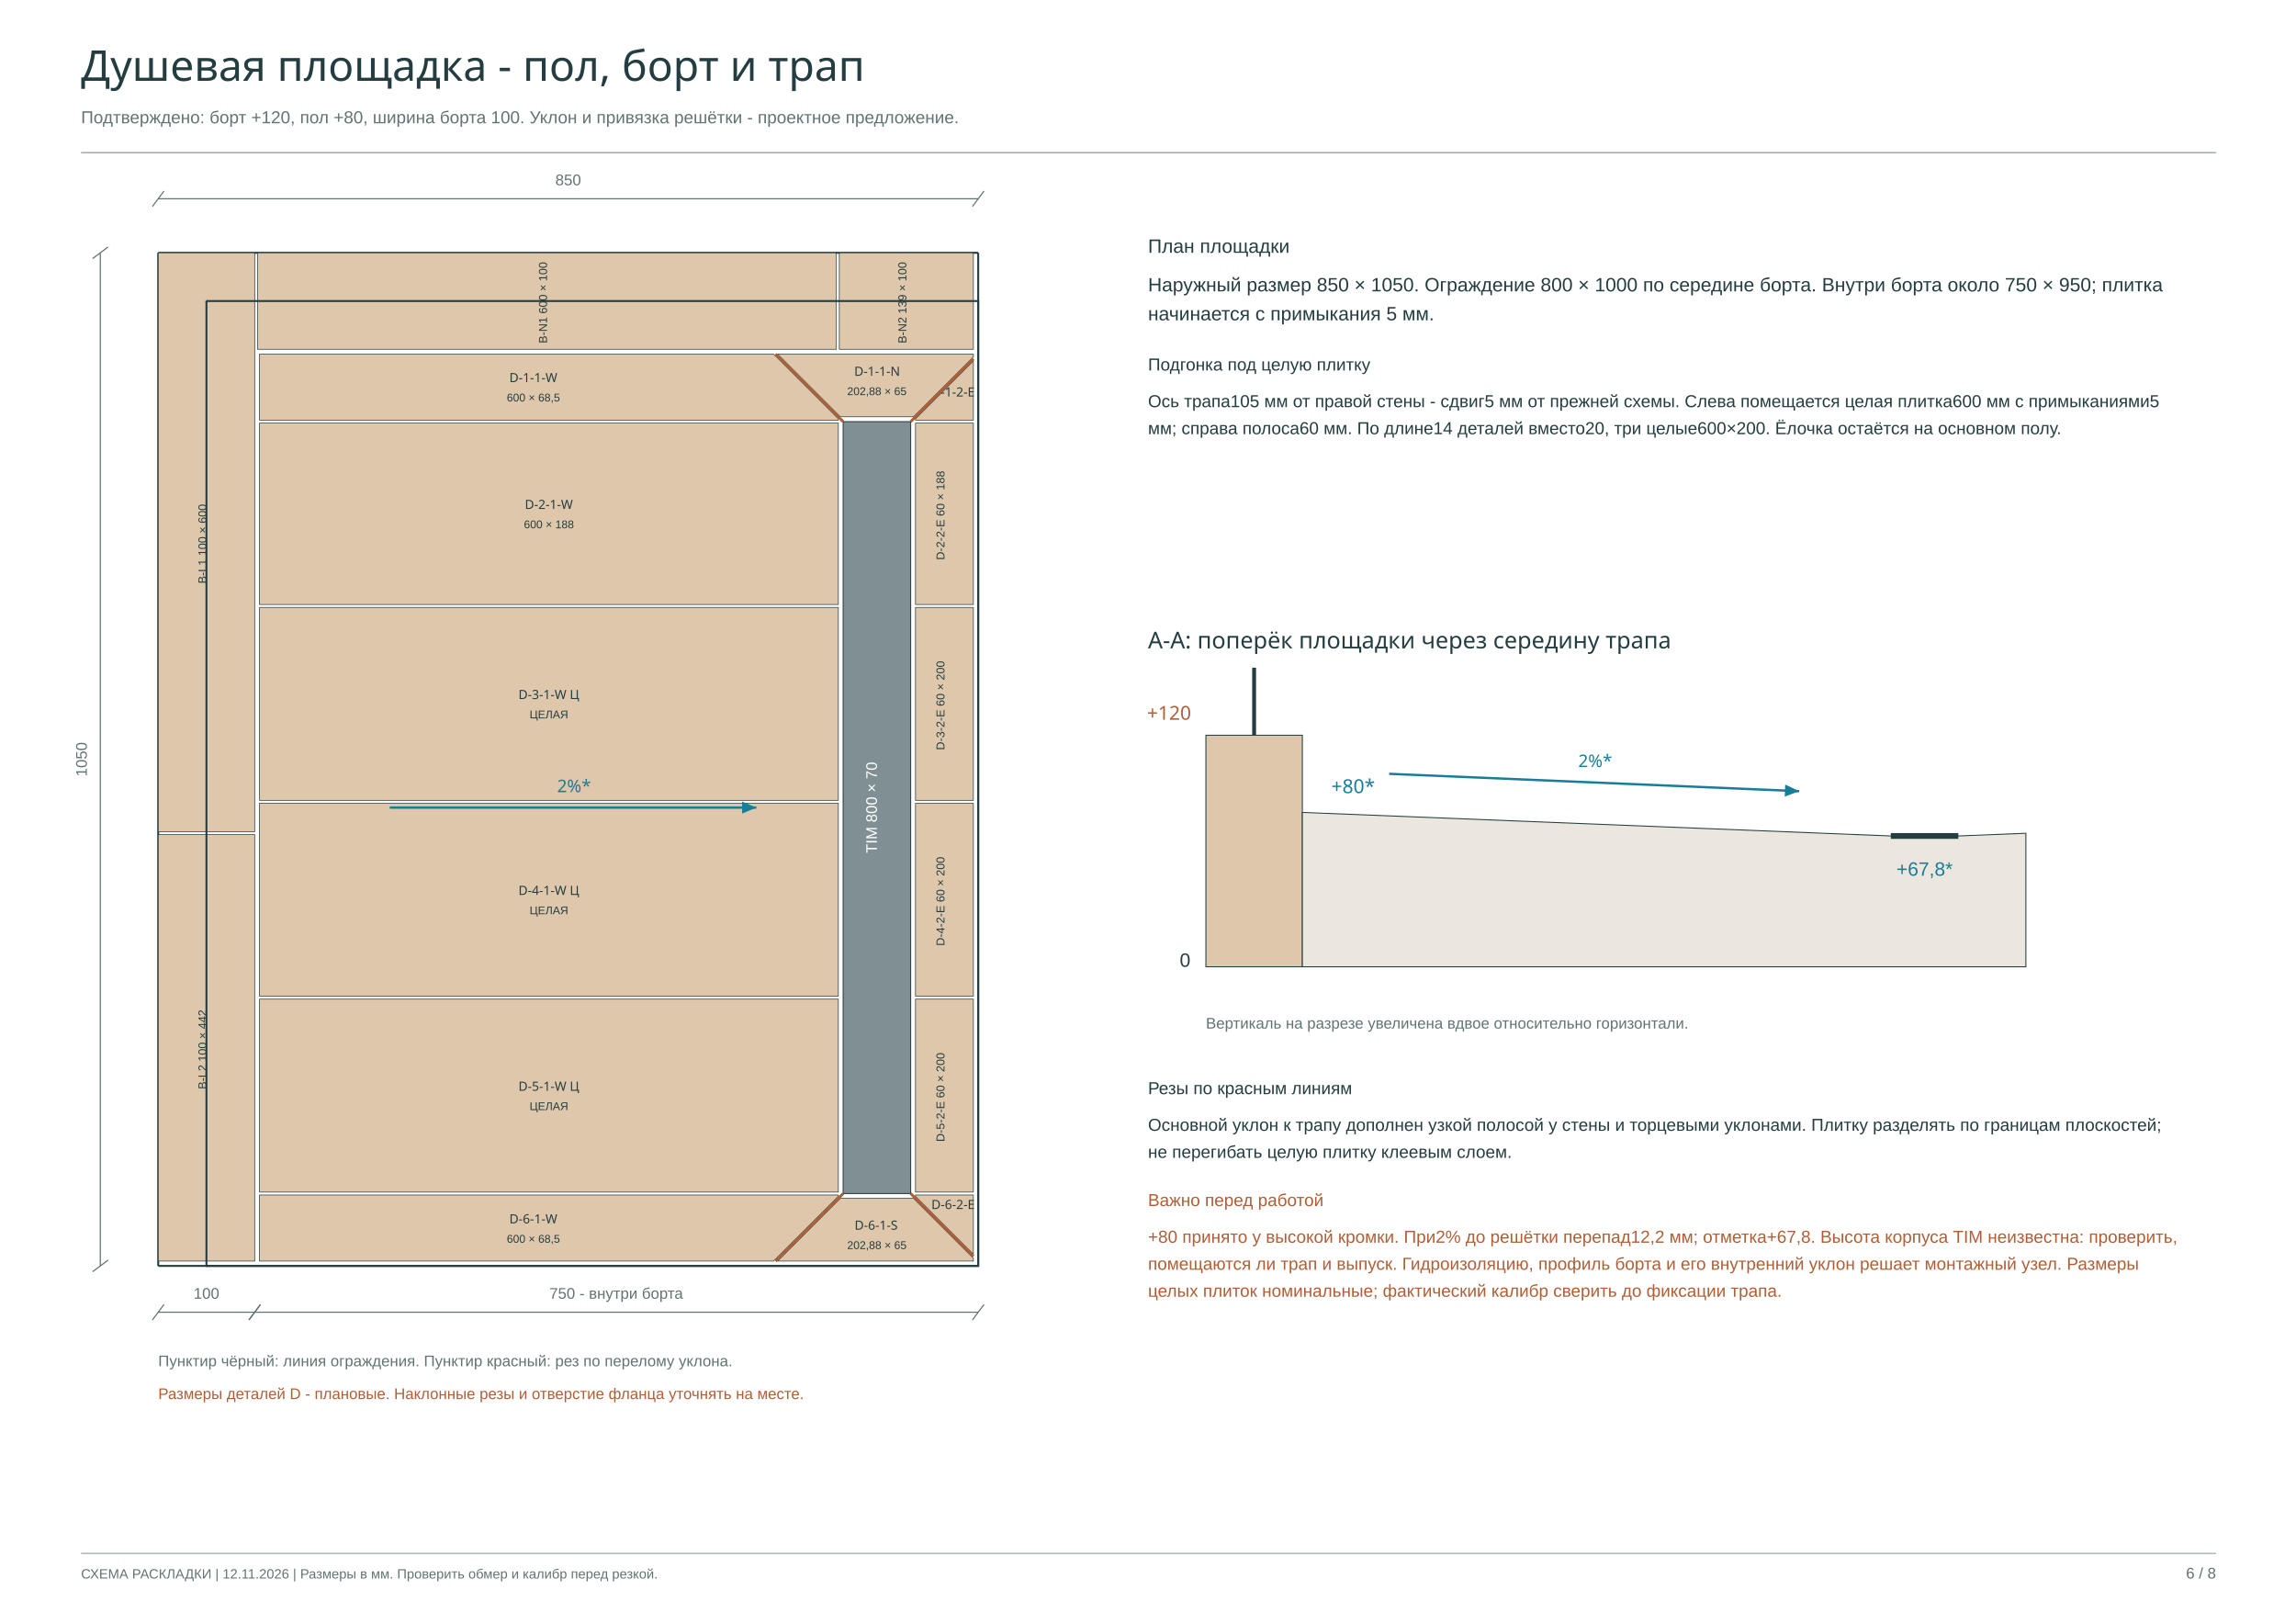
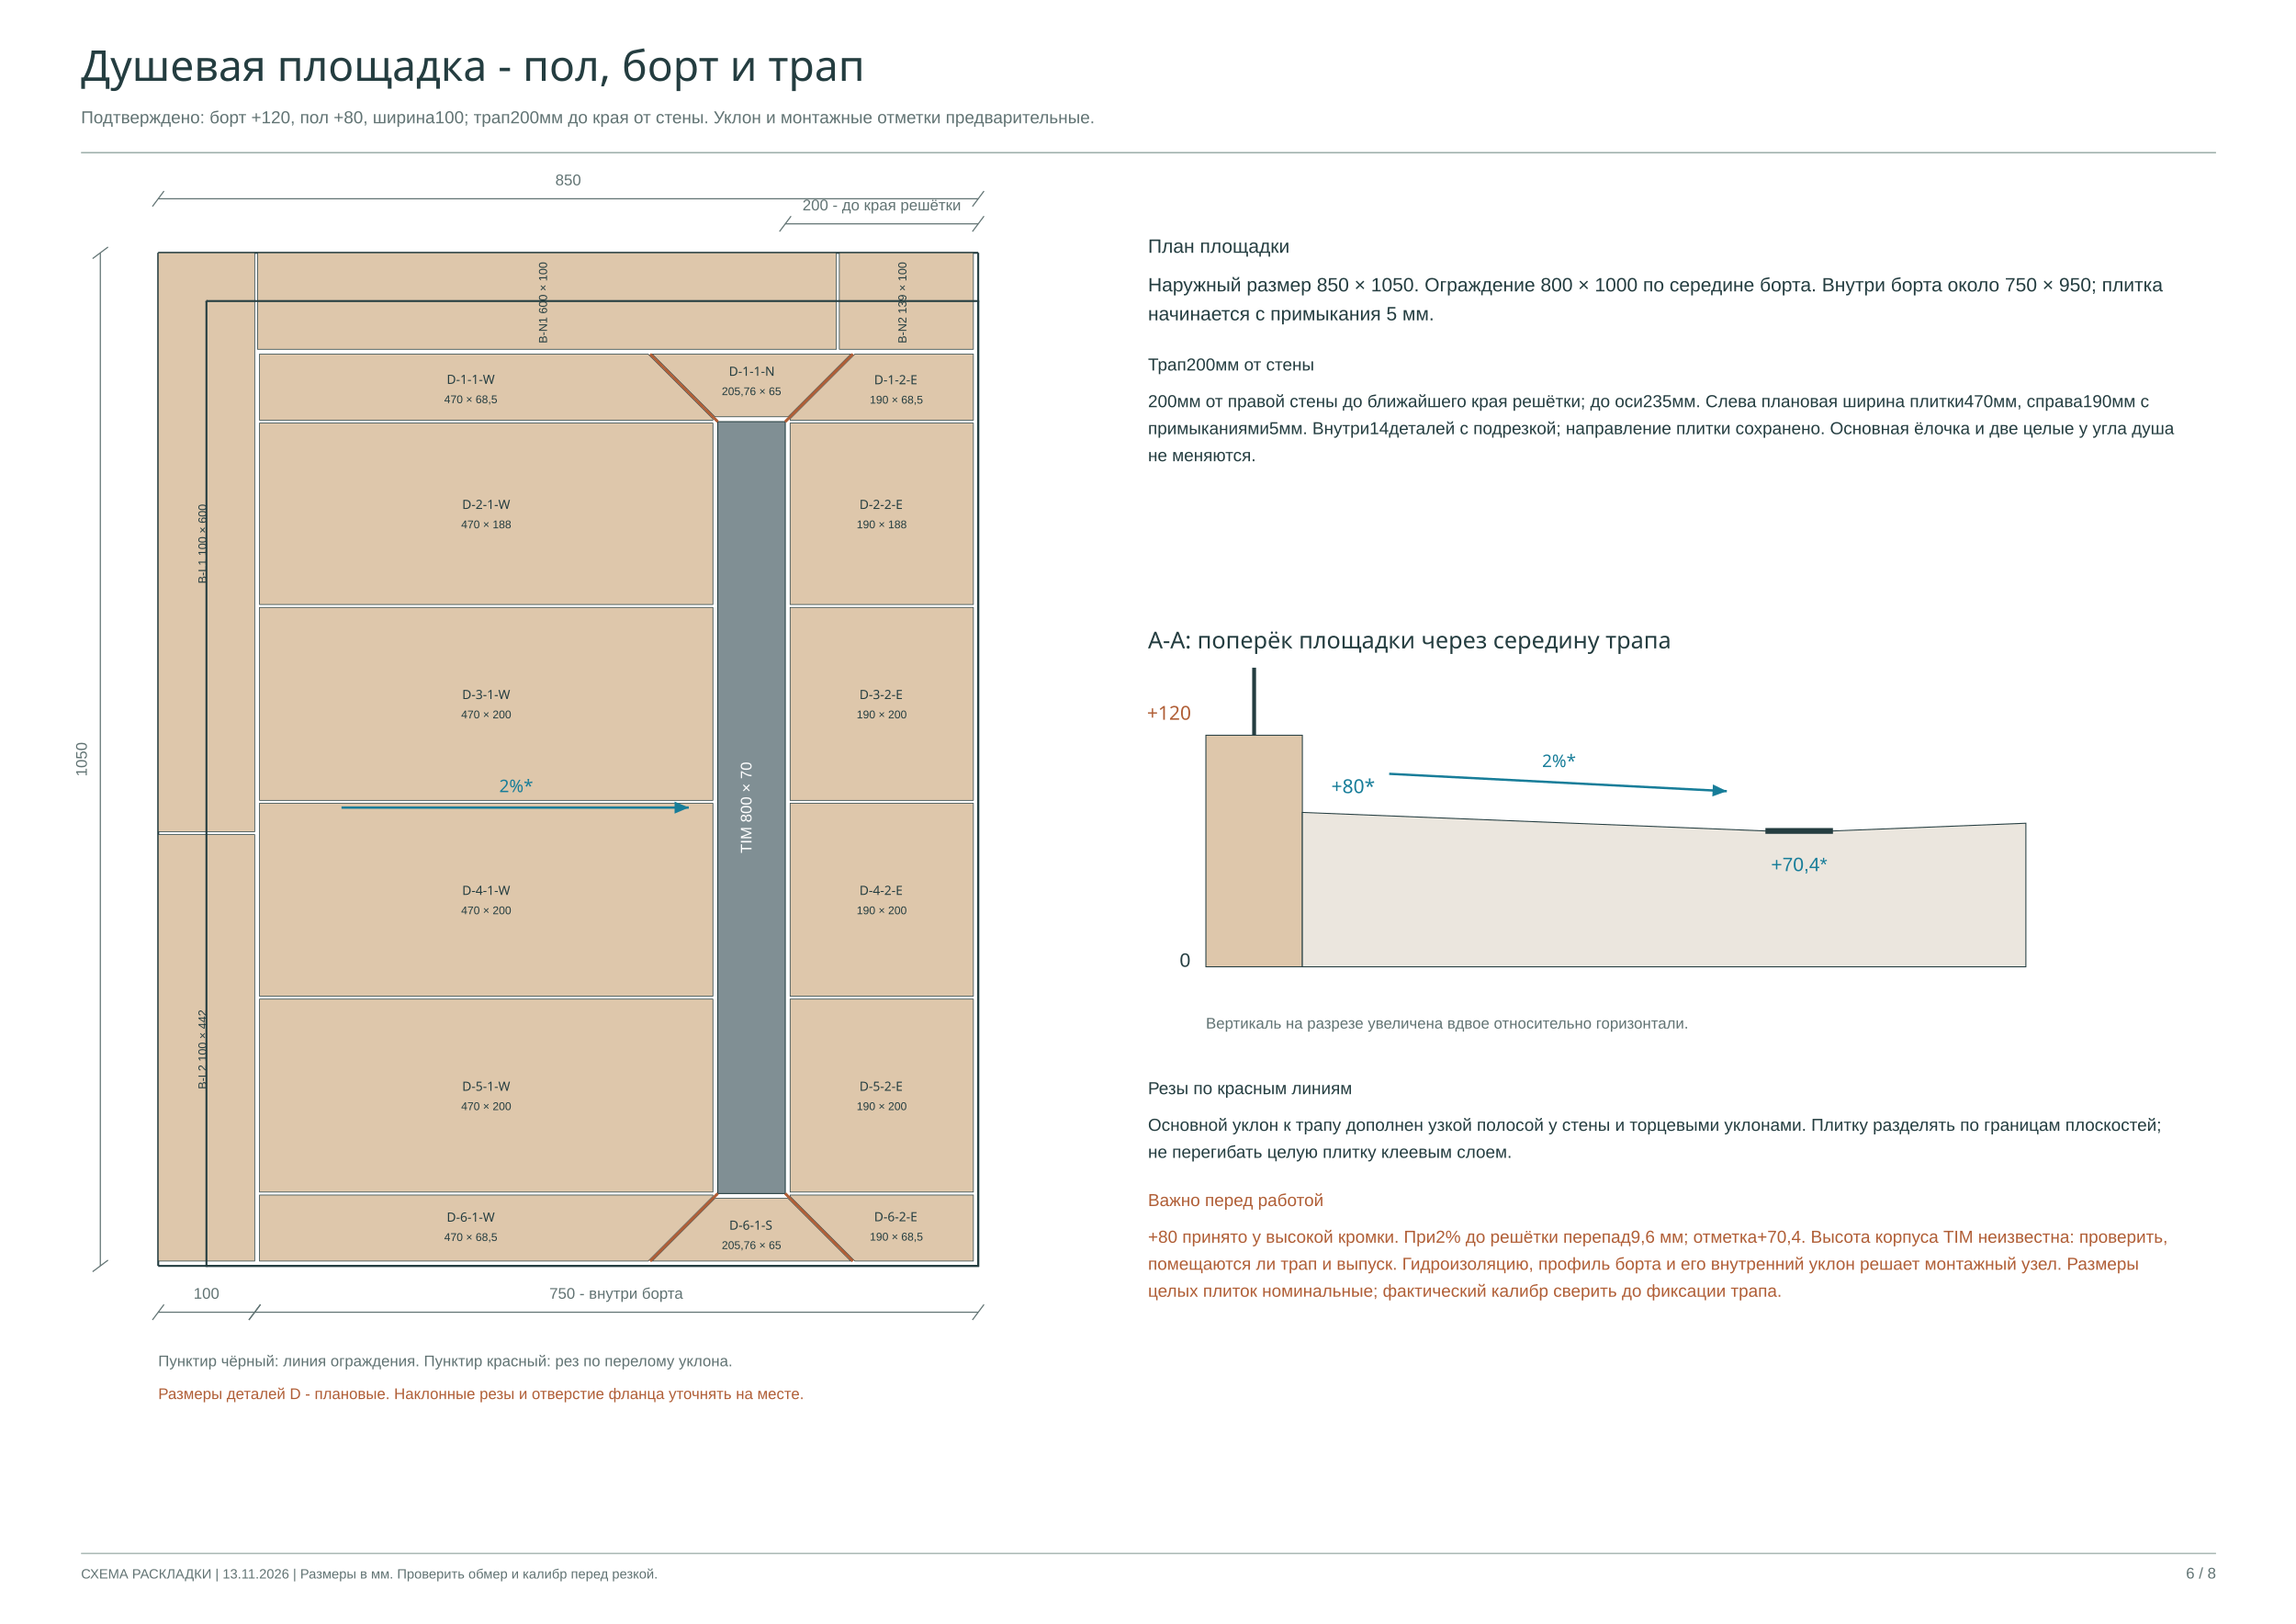
<svg xmlns="http://www.w3.org/2000/svg" width="1190.551" height="841.89" preserveAspectRatio="xMinYMin meet" viewBox="0 0 1190 841" version="1.0" fill-rule="evenodd">
  <clipPath id="clip">
    <rect x="0" y="0" width="1190.551" height="841.89" />
  </clipPath>
  <g id="group" transform="scale(1,-1) translate(0,-841)" style="clip-path: url(#clip)">
    <g transform="">
      <rect x="0" y="0" width="1190.551" height="841.89" style="stroke: none; stroke-linecap: butt; stroke-width: 0.5; fill: rgb(100%,100%,100%); fill-rule: evenodd;" />
      <text x="42" y="799.89" style="font-family: Arial-Bold; font-size: 22px;fill: rgb(14%,24%,25%); stroke:none;" transform="translate(0,1599) scale(1,-1)">Душевая площадка - пол, борт и трап</text>
-       <text x="42" y="777.89" style="font-family: Arial; font-size: 9px;fill: rgb(38%,45%,45%); stroke:none;" transform="translate(0,1555) scale(1,-1)">Подтверждено: борт +120, пол +80, ширина борта 100. Уклон и привязка решётки - проектное предложение.</text>
+       <text x="42" y="777.89" style="font-family: Arial; font-size: 9px;fill: rgb(38%,45%,45%); stroke:none;" transform="translate(0,1555) scale(1,-1)">Подтверждено: борт +120, пол +80, ширина100; трап200мм до края от стены. Уклон и монтажные отметки предварительные.</text>
      <path d="M 42,761.89 L 1148.551,761.89 Z" style="stroke: rgb(60%,67%,65%); stroke-linecap: butt; stroke-width: 0.7;" />
      <path d="M 42,36 L 1148.551,36 Z" style="stroke: rgb(60%,67%,65%); stroke-linecap: butt; stroke-width: 0.6;" />
-       <text x="42" y="23" style="font-family: Arial; font-size: 7px;fill: rgb(38%,45%,45%); stroke:none;" transform="translate(0,46) scale(1,-1)">СХЕМА РАСКЛАДКИ  |  12.11.2026  |  Размеры в мм. Проверить обмер и калибр перед резкой.</text>
+       <text x="42" y="23" style="font-family: Arial; font-size: 7px;fill: rgb(38%,45%,45%); stroke:none;" transform="translate(0,46) scale(1,-1)">СХЕМА РАСКЛАДКИ  |  13.11.2026  |  Размеры в мм. Проверить обмер и калибр перед резкой.</text>
      <text x="1132.985" y="23" style="font-family: Arial; font-size: 8px;fill: rgb(38%,45%,45%); stroke:none;" transform="translate(0,46) scale(1,-1)">6 / 8</text>
      <path d="M 82,710 L 507,710 Z" style="stroke: rgb(14%,24%,25%); stroke-linecap: butt; stroke-width: 1;" />
      <path d="M 507,710 L 507,185 Z" style="stroke: rgb(14%,24%,25%); stroke-linecap: butt; stroke-width: 1;" />
      <path d="M 507,185 L 82,185 Z" style="stroke: rgb(14%,24%,25%); stroke-linecap: butt; stroke-width: 1;" />
      <path d="M 82,185 L 82,710 Z" style="stroke: rgb(14%,24%,25%); stroke-linecap: butt; stroke-width: 1;" />
      <polygon points="82 710, 132 710, 132 410, 82 410" style="stroke: rgb(14%,24%,25%); stroke-linecap: butt; stroke-width: 0.35; fill: rgb(87%,78%,67%); fill-rule: evenodd;" />
      <g transform=" matrix(0,1,-1,0,107,560)">
        <text x="-21.434" y="0" style="font-family: Arial; font-size: 6px;fill: rgb(14%,24%,25%); stroke:none;" transform="translate(0,0) scale(1,-1)">B-L1  100 × 600</text>
      </g>
      <polygon points="82 408.5, 132 408.5, 132 187.5, 82 187.5" style="stroke: rgb(14%,24%,25%); stroke-linecap: butt; stroke-width: 0.35; fill: rgb(87%,78%,67%); fill-rule: evenodd;" />
      <g transform=" matrix(0,1,-1,0,107,298)">
        <text x="-21.434" y="0" style="font-family: Arial; font-size: 6px;fill: rgb(14%,24%,25%); stroke:none;" transform="translate(0,0) scale(1,-1)">B-L2  100 × 442</text>
      </g>
      <polygon points="133.5 710, 433.5 710, 433.5 660, 133.5 660" style="stroke: rgb(14%,24%,25%); stroke-linecap: butt; stroke-width: 0.35; fill: rgb(87%,78%,67%); fill-rule: evenodd;" />
      <g transform=" matrix(0,1,-1,0,283.5,685)">
        <text x="-21.932" y="0" style="font-family: Arial; font-size: 6px;fill: rgb(14%,24%,25%); stroke:none;" transform="translate(0,0) scale(1,-1)">B-N1  600 × 100</text>
      </g>
      <polygon points="435 710, 504.5 710, 504.5 660, 435 660" style="stroke: rgb(14%,24%,25%); stroke-linecap: butt; stroke-width: 0.35; fill: rgb(87%,78%,67%); fill-rule: evenodd;" />
      <g transform=" matrix(0,1,-1,0,469.75,685)">
        <text x="-21.932" y="0" style="font-family: Arial; font-size: 6px;fill: rgb(14%,24%,25%); stroke:none;" transform="translate(0,0) scale(1,-1)">B-N2  139 × 100</text>
      </g>
-       <polygon points="134.5 657.5, 400.939 657.5, 434.5 623.939, 434.5 623.25, 134.5 623.25" style="stroke: rgb(14%,24%,25%); stroke-linecap: butt; stroke-width: 0.35; fill: rgb(87%,78%,67%); fill-rule: evenodd;" />
-       <text x="263.985" y="643.031" style="font-family: Arial-Bold; font-size: 6.6px;fill: rgb(14%,24%,25%); stroke:none;" transform="translate(0,1286) scale(1,-1)">D-1-1-W</text>
-       <text x="262.663" y="633.031" style="font-family: Arial; font-size: 5.8px;fill: rgb(14%,24%,25%); stroke:none;" transform="translate(0,1266) scale(1,-1)">600 × 68,5</text>
-       <polygon points="504.5 653.939, 504.5 623.25, 474.5 623.25, 474.5 623.939" style="stroke: rgb(14%,24%,25%); stroke-linecap: butt; stroke-width: 0.35; fill: rgb(87%,78%,67%); fill-rule: evenodd;" />
-       <text x="482.729" y="636.485" style="font-family: Arial-Bold; font-size: 6.6px;fill: rgb(14%,24%,25%); stroke:none;" transform="translate(0,1272) scale(1,-1)">D-1-2-E</text>
-       <polygon points="403.061 657.5, 504.5 657.5, 504.5 656.061, 473.439 625, 435.561 625" style="stroke: rgb(14%,24%,25%); stroke-linecap: butt; stroke-width: 0.35; fill: rgb(87%,78%,67%); fill-rule: evenodd;" />
-       <text x="442.743" y="646.745" style="font-family: Arial-Bold; font-size: 6.6px;fill: rgb(14%,24%,25%); stroke:none;" transform="translate(0,1293) scale(1,-1)">D-1-1-N</text>
-       <text x="439.077" y="636.745" style="font-family: Arial; font-size: 5.8px;fill: rgb(14%,24%,25%); stroke:none;" transform="translate(0,1273) scale(1,-1)">202,88 × 65</text>
-       <polygon points="134.5 621.75, 434.5 621.75, 434.5 527.75, 134.5 527.75" style="stroke: rgb(14%,24%,25%); stroke-linecap: butt; stroke-width: 0.35; fill: rgb(87%,78%,67%); fill-rule: evenodd;" />
-       <text x="272.035" y="577.75" style="font-family: Arial-Bold; font-size: 6.6px;fill: rgb(14%,24%,25%); stroke:none;" transform="translate(0,1155) scale(1,-1)">D-2-1-W</text>
-       <text x="271.518" y="567.75" style="font-family: Arial; font-size: 5.8px;fill: rgb(14%,24%,25%); stroke:none;" transform="translate(0,1135) scale(1,-1)">600 × 188</text>
-       <polygon points="474.5 621.75, 504.5 621.75, 504.5 527.75, 474.5 527.75" style="stroke: rgb(14%,24%,25%); stroke-linecap: butt; stroke-width: 0.35; fill: rgb(87%,78%,67%); fill-rule: evenodd;" />
-       <g transform=" matrix(0,1,-1,0,489.5,574.75)">
-         <text x="-23.93" y="0" style="font-family: Arial; font-size: 6px;fill: rgb(14%,24%,25%); stroke:none;" transform="translate(0,0) scale(1,-1)">D-2-2-E  60 × 188</text>
-       </g>
-       <polygon points="134.5 526.25, 434.5 526.25, 434.5 426.25, 134.5 426.25" style="stroke: rgb(14%,24%,25%); stroke-linecap: butt; stroke-width: 0.35; fill: rgb(87%,78%,67%); fill-rule: evenodd;" />
-       <text x="268.707" y="479.25" style="font-family: Arial-Bold; font-size: 6.6px;fill: rgb(14%,24%,25%); stroke:none;" transform="translate(0,958) scale(1,-1)">D-3-1-W Ц</text>
-       <text x="274.489" y="469.25" style="font-family: Arial; font-size: 5.8px;fill: rgb(14%,24%,25%); stroke:none;" transform="translate(0,938) scale(1,-1)">ЦЕЛАЯ</text>
-       <polygon points="474.5 526.25, 504.5 526.25, 504.5 426.25, 474.5 426.25" style="stroke: rgb(14%,24%,25%); stroke-linecap: butt; stroke-width: 0.35; fill: rgb(87%,78%,67%); fill-rule: evenodd;" />
-       <g transform=" matrix(0,1,-1,0,489.5,476.25)">
-         <text x="-23.93" y="0" style="font-family: Arial; font-size: 6px;fill: rgb(14%,24%,25%); stroke:none;" transform="translate(0,0) scale(1,-1)">D-3-2-E  60 × 200</text>
-       </g>
-       <polygon points="134.5 424.75, 434.5 424.75, 434.5 324.75, 134.5 324.75" style="stroke: rgb(14%,24%,25%); stroke-linecap: butt; stroke-width: 0.35; fill: rgb(87%,78%,67%); fill-rule: evenodd;" />
-       <text x="268.707" y="377.75" style="font-family: Arial-Bold; font-size: 6.6px;fill: rgb(14%,24%,25%); stroke:none;" transform="translate(0,755) scale(1,-1)">D-4-1-W Ц</text>
-       <text x="274.489" y="367.75" style="font-family: Arial; font-size: 5.8px;fill: rgb(14%,24%,25%); stroke:none;" transform="translate(0,735) scale(1,-1)">ЦЕЛАЯ</text>
-       <polygon points="474.5 424.75, 504.5 424.75, 504.5 324.75, 474.5 324.75" style="stroke: rgb(14%,24%,25%); stroke-linecap: butt; stroke-width: 0.35; fill: rgb(87%,78%,67%); fill-rule: evenodd;" />
-       <g transform=" matrix(0,1,-1,0,489.5,374.75)">
-         <text x="-23.93" y="0" style="font-family: Arial; font-size: 6px;fill: rgb(14%,24%,25%); stroke:none;" transform="translate(0,0) scale(1,-1)">D-4-2-E  60 × 200</text>
-       </g>
-       <polygon points="134.5 323.25, 434.5 323.25, 434.5 223.25, 134.5 223.25" style="stroke: rgb(14%,24%,25%); stroke-linecap: butt; stroke-width: 0.35; fill: rgb(87%,78%,67%); fill-rule: evenodd;" />
-       <text x="268.707" y="276.25" style="font-family: Arial-Bold; font-size: 6.6px;fill: rgb(14%,24%,25%); stroke:none;" transform="translate(0,552) scale(1,-1)">D-5-1-W Ц</text>
-       <text x="274.489" y="266.25" style="font-family: Arial; font-size: 5.8px;fill: rgb(14%,24%,25%); stroke:none;" transform="translate(0,532) scale(1,-1)">ЦЕЛАЯ</text>
-       <polygon points="474.5 323.25, 504.5 323.25, 504.5 223.25, 474.5 223.25" style="stroke: rgb(14%,24%,25%); stroke-linecap: butt; stroke-width: 0.35; fill: rgb(87%,78%,67%); fill-rule: evenodd;" />
-       <g transform=" matrix(0,1,-1,0,489.5,273.25)">
-         <text x="-23.93" y="0" style="font-family: Arial; font-size: 6px;fill: rgb(14%,24%,25%); stroke:none;" transform="translate(0,0) scale(1,-1)">D-5-2-E  60 × 200</text>
-       </g>
-       <polygon points="134.5 221.75, 434.5 221.75, 434.5 221.061, 400.939 187.5, 134.5 187.5" style="stroke: rgb(14%,24%,25%); stroke-linecap: butt; stroke-width: 0.35; fill: rgb(87%,78%,67%); fill-rule: evenodd;" />
-       <text x="263.985" y="207.969" style="font-family: Arial-Bold; font-size: 6.6px;fill: rgb(14%,24%,25%); stroke:none;" transform="translate(0,415) scale(1,-1)">D-6-1-W</text>
-       <text x="262.663" y="197.969" style="font-family: Arial; font-size: 5.8px;fill: rgb(14%,24%,25%); stroke:none;" transform="translate(0,395) scale(1,-1)">600 × 68,5</text>
-       <polygon points="474.5 221.75, 504.5 221.75, 504.5 191.061, 474.5 221.061" style="stroke: rgb(14%,24%,25%); stroke-linecap: butt; stroke-width: 0.35; fill: rgb(87%,78%,67%); fill-rule: evenodd;" />
-       <text x="482.729" y="214.515" style="font-family: Arial-Bold; font-size: 6.6px;fill: rgb(14%,24%,25%); stroke:none;" transform="translate(0,429) scale(1,-1)">D-6-2-E</text>
-       <polygon points="504.5 188.939, 504.5 187.5, 403.061 187.5, 435.561 220, 473.439 220" style="stroke: rgb(14%,24%,25%); stroke-linecap: butt; stroke-width: 0.35; fill: rgb(87%,78%,67%); fill-rule: evenodd;" />
-       <text x="442.926" y="204.255" style="font-family: Arial-Bold; font-size: 6.6px;fill: rgb(14%,24%,25%); stroke:none;" transform="translate(0,408) scale(1,-1)">D-6-1-S</text>
-       <text x="439.077" y="194.255" style="font-family: Arial; font-size: 5.8px;fill: rgb(14%,24%,25%); stroke:none;" transform="translate(0,388) scale(1,-1)">202,88 × 65</text>
+       <polygon points="134.5 657.5, 335.939 657.5, 369.5 623.939, 369.5 623.25, 134.5 623.25" style="stroke: rgb(14%,24%,25%); stroke-linecap: butt; stroke-width: 0.35; fill: rgb(87%,78%,67%); fill-rule: evenodd;" />
+       <text x="231.537" y="642.928" style="font-family: Arial-Bold; font-size: 6.6px;fill: rgb(14%,24%,25%); stroke:none;" transform="translate(0,1285) scale(1,-1)">D-1-1-W</text>
+       <text x="230.214" y="632.928" style="font-family: Arial; font-size: 5.8px;fill: rgb(14%,24%,25%); stroke:none;" transform="translate(0,1265) scale(1,-1)">470 × 68,5</text>
+       <polygon points="443.061 657.5, 504.5 657.5, 504.5 623.25, 409.5 623.25, 409.5 623.939" style="stroke: rgb(14%,24%,25%); stroke-linecap: butt; stroke-width: 0.35; fill: rgb(87%,78%,67%); fill-rule: evenodd;" />
+       <text x="453.049" y="642.132" style="font-family: Arial-Bold; font-size: 6.6px;fill: rgb(14%,24%,25%); stroke:none;" transform="translate(0,1284) scale(1,-1)">D-1-2-E</text>
+       <text x="450.813" y="632.132" style="font-family: Arial; font-size: 5.8px;fill: rgb(14%,24%,25%); stroke:none;" transform="translate(0,1264) scale(1,-1)">190 × 68,5</text>
+       <polygon points="338.061 657.5, 440.939 657.5, 408.439 625, 370.561 625" style="stroke: rgb(14%,24%,25%); stroke-linecap: butt; stroke-width: 0.35; fill: rgb(87%,78%,67%); fill-rule: evenodd;" />
+       <text x="377.766" y="646.751" style="font-family: Arial-Bold; font-size: 6.6px;fill: rgb(14%,24%,25%); stroke:none;" transform="translate(0,1293) scale(1,-1)">D-1-1-N</text>
+       <text x="374.099" y="636.751" style="font-family: Arial; font-size: 5.8px;fill: rgb(14%,24%,25%); stroke:none;" transform="translate(0,1273) scale(1,-1)">205,76 × 65</text>
+       <polygon points="134.5 621.75, 369.5 621.75, 369.5 527.75, 134.5 527.75" style="stroke: rgb(14%,24%,25%); stroke-linecap: butt; stroke-width: 0.35; fill: rgb(87%,78%,67%); fill-rule: evenodd;" />
+       <text x="239.535" y="577.75" style="font-family: Arial-Bold; font-size: 6.6px;fill: rgb(14%,24%,25%); stroke:none;" transform="translate(0,1155) scale(1,-1)">D-2-1-W</text>
+       <text x="239.018" y="567.75" style="font-family: Arial; font-size: 5.8px;fill: rgb(14%,24%,25%); stroke:none;" transform="translate(0,1135) scale(1,-1)">470 × 188</text>
+       <polygon points="409.5 621.75, 504.5 621.75, 504.5 527.75, 409.5 527.75" style="stroke: rgb(14%,24%,25%); stroke-linecap: butt; stroke-width: 0.35; fill: rgb(87%,78%,67%); fill-rule: evenodd;" />
+       <text x="445.448" y="577.75" style="font-family: Arial-Bold; font-size: 6.6px;fill: rgb(14%,24%,25%); stroke:none;" transform="translate(0,1155) scale(1,-1)">D-2-2-E</text>
+       <text x="444.018" y="567.75" style="font-family: Arial; font-size: 5.8px;fill: rgb(14%,24%,25%); stroke:none;" transform="translate(0,1135) scale(1,-1)">190 × 188</text>
+       <polygon points="134.5 526.25, 369.5 526.25, 369.5 426.25, 134.5 426.25" style="stroke: rgb(14%,24%,25%); stroke-linecap: butt; stroke-width: 0.35; fill: rgb(87%,78%,67%); fill-rule: evenodd;" />
+       <text x="239.535" y="479.25" style="font-family: Arial-Bold; font-size: 6.6px;fill: rgb(14%,24%,25%); stroke:none;" transform="translate(0,958) scale(1,-1)">D-3-1-W</text>
+       <text x="239.018" y="469.25" style="font-family: Arial; font-size: 5.8px;fill: rgb(14%,24%,25%); stroke:none;" transform="translate(0,938) scale(1,-1)">470 × 200</text>
+       <polygon points="409.5 526.25, 504.5 526.25, 504.5 426.25, 409.5 426.25" style="stroke: rgb(14%,24%,25%); stroke-linecap: butt; stroke-width: 0.35; fill: rgb(87%,78%,67%); fill-rule: evenodd;" />
+       <text x="445.448" y="479.25" style="font-family: Arial-Bold; font-size: 6.6px;fill: rgb(14%,24%,25%); stroke:none;" transform="translate(0,958) scale(1,-1)">D-3-2-E</text>
+       <text x="444.018" y="469.25" style="font-family: Arial; font-size: 5.8px;fill: rgb(14%,24%,25%); stroke:none;" transform="translate(0,938) scale(1,-1)">190 × 200</text>
+       <polygon points="134.5 424.75, 369.5 424.75, 369.5 324.75, 134.5 324.75" style="stroke: rgb(14%,24%,25%); stroke-linecap: butt; stroke-width: 0.35; fill: rgb(87%,78%,67%); fill-rule: evenodd;" />
+       <text x="239.535" y="377.75" style="font-family: Arial-Bold; font-size: 6.6px;fill: rgb(14%,24%,25%); stroke:none;" transform="translate(0,755) scale(1,-1)">D-4-1-W</text>
+       <text x="239.018" y="367.75" style="font-family: Arial; font-size: 5.8px;fill: rgb(14%,24%,25%); stroke:none;" transform="translate(0,735) scale(1,-1)">470 × 200</text>
+       <polygon points="409.5 424.75, 504.5 424.75, 504.5 324.75, 409.5 324.75" style="stroke: rgb(14%,24%,25%); stroke-linecap: butt; stroke-width: 0.35; fill: rgb(87%,78%,67%); fill-rule: evenodd;" />
+       <text x="445.448" y="377.75" style="font-family: Arial-Bold; font-size: 6.6px;fill: rgb(14%,24%,25%); stroke:none;" transform="translate(0,755) scale(1,-1)">D-4-2-E</text>
+       <text x="444.018" y="367.75" style="font-family: Arial; font-size: 5.8px;fill: rgb(14%,24%,25%); stroke:none;" transform="translate(0,735) scale(1,-1)">190 × 200</text>
+       <polygon points="134.5 323.25, 369.5 323.25, 369.5 223.25, 134.5 223.25" style="stroke: rgb(14%,24%,25%); stroke-linecap: butt; stroke-width: 0.35; fill: rgb(87%,78%,67%); fill-rule: evenodd;" />
+       <text x="239.535" y="276.25" style="font-family: Arial-Bold; font-size: 6.6px;fill: rgb(14%,24%,25%); stroke:none;" transform="translate(0,552) scale(1,-1)">D-5-1-W</text>
+       <text x="239.018" y="266.25" style="font-family: Arial; font-size: 5.8px;fill: rgb(14%,24%,25%); stroke:none;" transform="translate(0,532) scale(1,-1)">470 × 200</text>
+       <polygon points="409.5 323.25, 504.5 323.25, 504.5 223.25, 409.5 223.25" style="stroke: rgb(14%,24%,25%); stroke-linecap: butt; stroke-width: 0.35; fill: rgb(87%,78%,67%); fill-rule: evenodd;" />
+       <text x="445.448" y="276.25" style="font-family: Arial-Bold; font-size: 6.6px;fill: rgb(14%,24%,25%); stroke:none;" transform="translate(0,552) scale(1,-1)">D-5-2-E</text>
+       <text x="444.018" y="266.25" style="font-family: Arial; font-size: 5.8px;fill: rgb(14%,24%,25%); stroke:none;" transform="translate(0,532) scale(1,-1)">190 × 200</text>
+       <polygon points="134.5 221.75, 369.5 221.75, 369.5 221.061, 335.939 187.5, 134.5 187.5" style="stroke: rgb(14%,24%,25%); stroke-linecap: butt; stroke-width: 0.35; fill: rgb(87%,78%,67%); fill-rule: evenodd;" />
+       <text x="231.537" y="208.072" style="font-family: Arial-Bold; font-size: 6.6px;fill: rgb(14%,24%,25%); stroke:none;" transform="translate(0,416) scale(1,-1)">D-6-1-W</text>
+       <text x="230.214" y="198.072" style="font-family: Arial; font-size: 5.8px;fill: rgb(14%,24%,25%); stroke:none;" transform="translate(0,396) scale(1,-1)">470 × 68,5</text>
+       <polygon points="409.5 221.75, 504.5 221.75, 504.5 187.5, 443.061 187.5, 409.5 221.061" style="stroke: rgb(14%,24%,25%); stroke-linecap: butt; stroke-width: 0.35; fill: rgb(87%,78%,67%); fill-rule: evenodd;" />
+       <text x="453.049" y="208.868" style="font-family: Arial-Bold; font-size: 6.6px;fill: rgb(14%,24%,25%); stroke:none;" transform="translate(0,417) scale(1,-1)">D-6-2-E</text>
+       <text x="450.813" y="198.868" style="font-family: Arial; font-size: 5.8px;fill: rgb(14%,24%,25%); stroke:none;" transform="translate(0,397) scale(1,-1)">190 × 68,5</text>
+       <polygon points="440.939 187.5, 338.061 187.5, 370.561 220, 408.439 220" style="stroke: rgb(14%,24%,25%); stroke-linecap: butt; stroke-width: 0.35; fill: rgb(87%,78%,67%); fill-rule: evenodd;" />
+       <text x="377.948" y="204.249" style="font-family: Arial-Bold; font-size: 6.6px;fill: rgb(14%,24%,25%); stroke:none;" transform="translate(0,408) scale(1,-1)">D-6-1-S</text>
+       <text x="374.099" y="194.249" style="font-family: Arial; font-size: 5.8px;fill: rgb(14%,24%,25%); stroke:none;" transform="translate(0,388) scale(1,-1)">205,76 × 65</text>
      <path d="M 107,685 L 507,685 Z" style="stroke: rgb(14%,24%,25%); stroke-linecap: butt; stroke-width: 1; stroke-dasharray: 5, 3;" />
      <path d="M 507,685 L 507,185 Z" style="stroke: rgb(14%,24%,25%); stroke-linecap: butt; stroke-width: 1; stroke-dasharray: 5, 3;" />
      <path d="M 507,185 L 107,185 Z" style="stroke: rgb(14%,24%,25%); stroke-linecap: butt; stroke-width: 1; stroke-dasharray: 5, 3;" />
      <path d="M 107,185 L 107,685 Z" style="stroke: rgb(14%,24%,25%); stroke-linecap: butt; stroke-width: 1; stroke-dasharray: 5, 3;" />
-       <rect x="437.0" y="222.5" width="35.0" height="400.0" style="stroke: rgb(14%,24%,25%); stroke-linecap: butt; stroke-width: 0.5; fill: rgb(50%,56%,58%); fill-rule: evenodd;" />
-       <g transform=" matrix(0,1,-1,0,454.5,422.5)">
+       <rect x="372.0" y="222.5" width="35.0" height="400.0" style="stroke: rgb(14%,24%,25%); stroke-linecap: butt; stroke-width: 0.5; fill: rgb(50%,56%,58%); fill-rule: evenodd;" />
+       <g transform=" matrix(0,1,-1,0,389.5,422.5)">
        <text x="-23.68" y="0" style="font-family: Arial; font-size: 8px;fill: rgb(100%,100%,100%); stroke:none;" transform="translate(0,0) scale(1,-1)">TIM 800 × 70</text>
      </g>
-       <path d="M 402,657.5 L 437,622.5 Z" style="stroke: rgb(69%,37%,21%); stroke-linecap: butt; stroke-width: 1.3; stroke-dasharray: 4, 2;" />
-       <path d="M 437,222.5 L 402,187.5 Z" style="stroke: rgb(69%,37%,21%); stroke-linecap: butt; stroke-width: 1.3; stroke-dasharray: 4, 2;" />
-       <path d="M 504.5,190 L 472,222.5 Z" style="stroke: rgb(69%,37%,21%); stroke-linecap: butt; stroke-width: 1.3; stroke-dasharray: 4, 2;" />
-       <path d="M 472,622.5 L 504.5,655 Z" style="stroke: rgb(69%,37%,21%); stroke-linecap: butt; stroke-width: 1.3; stroke-dasharray: 4, 2;" />
-       <path d="M 504.5,655 L 472,622.5 Z" style="stroke: rgb(69%,37%,21%); stroke-linecap: butt; stroke-width: 1.3; stroke-dasharray: 4, 2;" />
-       <path d="M 437,622.5 L 402,657.5 Z" style="stroke: rgb(69%,37%,21%); stroke-linecap: butt; stroke-width: 1.3; stroke-dasharray: 4, 2;" />
-       <path d="M 402,187.5 L 437,222.5 Z" style="stroke: rgb(69%,37%,21%); stroke-linecap: butt; stroke-width: 1.3; stroke-dasharray: 4, 2;" />
-       <path d="M 472,222.5 L 504.5,190 Z" style="stroke: rgb(69%,37%,21%); stroke-linecap: butt; stroke-width: 1.3; stroke-dasharray: 4, 2;" />
-       <path d="M 202,422.5 L 392,422.5 Z" style="stroke: rgb(9%,49%,60%); stroke-linecap: butt; stroke-width: 1.2;" />
-       <polygon points="392 422.5, 384.632 425.615, 384.632 419.385" style="stroke: none; stroke-linecap: butt; stroke-width: 0.5; fill: rgb(9%,49%,60%); fill-rule: evenodd;" />
-       <text x="288.745" y="430.5" style="font-family: Arial-Bold; font-size: 9px;fill: rgb(9%,49%,60%); stroke:none;" transform="translate(0,861) scale(1,-1)">2%*</text>
+       <path d="M 337,657.5 L 372,622.5 Z" style="stroke: rgb(69%,37%,21%); stroke-linecap: butt; stroke-width: 1.3; stroke-dasharray: 4, 2;" />
+       <path d="M 372,222.5 L 337,187.5 Z" style="stroke: rgb(69%,37%,21%); stroke-linecap: butt; stroke-width: 1.3; stroke-dasharray: 4, 2;" />
+       <path d="M 442,187.5 L 407,222.5 Z" style="stroke: rgb(69%,37%,21%); stroke-linecap: butt; stroke-width: 1.3; stroke-dasharray: 4, 2;" />
+       <path d="M 407,622.5 L 442,657.5 Z" style="stroke: rgb(69%,37%,21%); stroke-linecap: butt; stroke-width: 1.3; stroke-dasharray: 4, 2;" />
+       <path d="M 442,657.5 L 407,622.5 Z" style="stroke: rgb(69%,37%,21%); stroke-linecap: butt; stroke-width: 1.3; stroke-dasharray: 4, 2;" />
+       <path d="M 372,622.5 L 337,657.5 Z" style="stroke: rgb(69%,37%,21%); stroke-linecap: butt; stroke-width: 1.3; stroke-dasharray: 4, 2;" />
+       <path d="M 337,187.5 L 372,222.5 Z" style="stroke: rgb(69%,37%,21%); stroke-linecap: butt; stroke-width: 1.3; stroke-dasharray: 4, 2;" />
+       <path d="M 407,222.5 L 442,187.5 Z" style="stroke: rgb(69%,37%,21%); stroke-linecap: butt; stroke-width: 1.3; stroke-dasharray: 4, 2;" />
+       <path d="M 177,422.5 L 357,422.5 Z" style="stroke: rgb(9%,49%,60%); stroke-linecap: butt; stroke-width: 1.2;" />
+       <polygon points="357 422.5, 349.632 425.615, 349.632 419.385" style="stroke: none; stroke-linecap: butt; stroke-width: 0.5; fill: rgb(9%,49%,60%); fill-rule: evenodd;" />
+       <text x="258.745" y="430.5" style="font-family: Arial-Bold; font-size: 9px;fill: rgb(9%,49%,60%); stroke:none;" transform="translate(0,861) scale(1,-1)">2%*</text>
+       <path d="M 407,725 L 507,725 Z" style="stroke: rgb(38%,45%,45%); stroke-linecap: butt; stroke-width: 0.6;" />
+       <path d="M 404,721 L 410,729 Z" style="stroke: rgb(38%,45%,45%); stroke-linecap: butt; stroke-width: 0.6;" />
+       <path d="M 504,721 L 510,729 Z" style="stroke: rgb(38%,45%,45%); stroke-linecap: butt; stroke-width: 0.6;" />
+       <text x="415.926" y="732" style="font-family: Arial; font-size: 8px;fill: rgb(38%,45%,45%); stroke:none;" transform="translate(0,1464) scale(1,-1)">200 - до края решётки</text>
      <path d="M 82,738 L 507,738 Z" style="stroke: rgb(38%,45%,45%); stroke-linecap: butt; stroke-width: 0.6;" />
      <path d="M 79,734 L 85,742 Z" style="stroke: rgb(38%,45%,45%); stroke-linecap: butt; stroke-width: 0.6;" />
      <path d="M 504,734 L 510,742 Z" style="stroke: rgb(38%,45%,45%); stroke-linecap: butt; stroke-width: 0.6;" />
      <text x="287.826" y="745" style="font-family: Arial; font-size: 8px;fill: rgb(38%,45%,45%); stroke:none;" transform="translate(0,1490) scale(1,-1)">850</text>
      <path d="M 52,185 L 52,710 Z" style="stroke: rgb(38%,45%,45%); stroke-linecap: butt; stroke-width: 0.6;" />
      <path d="M 48,182 L 56,188 Z" style="stroke: rgb(38%,45%,45%); stroke-linecap: butt; stroke-width: 0.6;" />
      <path d="M 48,707 L 56,713 Z" style="stroke: rgb(38%,45%,45%); stroke-linecap: butt; stroke-width: 0.6;" />
      <g transform=" matrix(0,1,-1,0,45,447.5)">
        <text x="-8.898" y="0" style="font-family: Arial; font-size: 8px;fill: rgb(38%,45%,45%); stroke:none;" transform="translate(0,0) scale(1,-1)">1050</text>
      </g>
      <path d="M 82,161 L 132,161 Z" style="stroke: rgb(38%,45%,45%); stroke-linecap: butt; stroke-width: 0.6;" />
      <path d="M 79,157 L 85,165 Z" style="stroke: rgb(38%,45%,45%); stroke-linecap: butt; stroke-width: 0.6;" />
      <path d="M 129,157 L 135,165 Z" style="stroke: rgb(38%,45%,45%); stroke-linecap: butt; stroke-width: 0.6;" />
      <text x="100.326" y="168.0" style="font-family: Arial; font-size: 8px;fill: rgb(38%,45%,45%); stroke:none;" transform="translate(0,336) scale(1,-1)">100</text>
      <path d="M 132,161 L 507,161 Z" style="stroke: rgb(38%,45%,45%); stroke-linecap: butt; stroke-width: 0.6;" />
      <path d="M 129,157 L 135,165 Z" style="stroke: rgb(38%,45%,45%); stroke-linecap: butt; stroke-width: 0.6;" />
      <path d="M 504,157 L 510,165 Z" style="stroke: rgb(38%,45%,45%); stroke-linecap: butt; stroke-width: 0.6;" />
      <text x="284.738" y="168.0" style="font-family: Arial; font-size: 8px;fill: rgb(38%,45%,45%); stroke:none;" transform="translate(0,336) scale(1,-1)">750 - внутри борта</text>
      <text x="595" y="710" style="font-family: Arial; font-size: 10px;fill: rgb(14%,24%,25%); stroke:none;" transform="translate(0,1420) scale(1,-1)">План площадки</text>
      <text x="595" y="690" style="font-family: Arial; font-size: 10px;fill: rgb(14%,24%,25%); stroke:none;" transform="translate(0,1380) scale(1,-1)">Наружный размер 850 × 1050. Ограждение 800 × 1000 по середине борта. Внутри борта около 750 × 950; плитка</text>
      <text x="595" y="675" style="font-family: Arial; font-size: 10px;fill: rgb(14%,24%,25%); stroke:none;" transform="translate(0,1350) scale(1,-1)">начинается с примыкания 5 мм.</text>
-       <text x="595" y="649" style="font-family: Arial; font-size: 9px;fill: rgb(14%,24%,25%); stroke:none;" transform="translate(0,1298) scale(1,-1)">Подгонка под целую плитку</text>
-       <text x="595" y="630" style="font-family: Arial; font-size: 9px;fill: rgb(14%,24%,25%); stroke:none;" transform="translate(0,1260) scale(1,-1)">Ось трапа105 мм от правой стены - сдвиг5 мм от прежней схемы. Слева помещается целая плитка600 мм с примыканиями5</text>
-       <text x="595" y="616" style="font-family: Arial; font-size: 9px;fill: rgb(14%,24%,25%); stroke:none;" transform="translate(0,1232) scale(1,-1)">мм; справа полоса60 мм. По длине14 деталей вместо20, три целые600×200. Ёлочка остаётся на основном полу.</text>
+       <text x="595" y="649" style="font-family: Arial; font-size: 9px;fill: rgb(14%,24%,25%); stroke:none;" transform="translate(0,1298) scale(1,-1)">Трап200мм от стены</text>
+       <text x="595" y="630" style="font-family: Arial; font-size: 9px;fill: rgb(14%,24%,25%); stroke:none;" transform="translate(0,1260) scale(1,-1)">200мм от правой стены до ближайшего края решётки; до оси235мм. Слева плановая ширина плитки470мм, справа190мм с</text>
+       <text x="595" y="616" style="font-family: Arial; font-size: 9px;fill: rgb(14%,24%,25%); stroke:none;" transform="translate(0,1232) scale(1,-1)">примыканиями5мм. Внутри14деталей с подрезкой; направление плитки сохранено. Основная ёлочка и две целые у угла душа</text>
+       <text x="595" y="602" style="font-family: Arial; font-size: 9px;fill: rgb(14%,24%,25%); stroke:none;" transform="translate(0,1204) scale(1,-1)">не меняются.</text>
      <text x="595" y="505" style="font-family: Arial-Bold; font-size: 12px;fill: rgb(14%,24%,25%); stroke:none;" transform="translate(0,1010) scale(1,-1)">А-А: поперёк площадки через середину трапа</text>
      <polygon points="625 340, 675 340, 675 460, 625 460" style="stroke: rgb(14%,24%,25%); stroke-linecap: butt; stroke-width: 0.5; fill: rgb(87%,78%,67%); fill-rule: evenodd;" />
-       <polygon points="675 340, 1050 340, 1050 409.2, 1015 407.8, 980 407.8, 675 420" style="stroke: rgb(14%,24%,25%); stroke-linecap: butt; stroke-width: 0.5; fill: rgb(92%,90%,87%); fill-rule: evenodd;" />
-       <path d="M 980,407.8 L 1015,407.8 Z" style="stroke: rgb(14%,24%,25%); stroke-linecap: butt; stroke-width: 3;" />
+       <polygon points="675 340, 1050 340, 1050 414.4, 950 410.4, 915 410.4, 675 420" style="stroke: rgb(14%,24%,25%); stroke-linecap: butt; stroke-width: 0.5; fill: rgb(92%,90%,87%); fill-rule: evenodd;" />
+       <path d="M 915,410.4 L 950,410.4 Z" style="stroke: rgb(14%,24%,25%); stroke-linecap: butt; stroke-width: 3;" />
      <path d="M 650,460 L 650,495 Z" style="stroke: rgb(14%,24%,25%); stroke-linecap: butt; stroke-width: 2;" />
      <text x="594.476" y="468" style="font-family: Arial-Bold; font-size: 10px;fill: rgb(69%,37%,21%); stroke:none;" transform="translate(0,936) scale(1,-1)">+120</text>
      <text x="690.0" y="430" style="font-family: Arial-Bold; font-size: 10px;fill: rgb(9%,49%,60%); stroke:none;" transform="translate(0,860) scale(1,-1)">+80*</text>
-       <text x="982.903" y="387.8" style="font-family: Arial; font-size: 10px;fill: rgb(9%,49%,60%); stroke:none;" transform="translate(0,775) scale(1,-1)">+67,8*</text>
+       <text x="917.903" y="390.4" style="font-family: Arial; font-size: 10px;fill: rgb(9%,49%,60%); stroke:none;" transform="translate(0,780) scale(1,-1)">+70,4*</text>
      <text x="611.438" y="340" style="font-family: Arial; font-size: 10px;fill: rgb(14%,24%,25%); stroke:none;" transform="translate(0,680) scale(1,-1)">0</text>
-       <path d="M 720,440 L 932.5,431 Z" style="stroke: rgb(9%,49%,60%); stroke-linecap: butt; stroke-width: 1.2;" />
-       <polygon points="932.5 431, 925.27 434.424, 925.006 428.199" style="stroke: none; stroke-linecap: butt; stroke-width: 0.5; fill: rgb(9%,49%,60%); fill-rule: evenodd;" />
-       <text x="817.995" y="443.5" style="font-family: Arial-Bold; font-size: 9px;fill: rgb(9%,49%,60%); stroke:none;" transform="translate(0,887) scale(1,-1)">2%*</text>
+       <path d="M 720,440 L 895,431 Z" style="stroke: rgb(9%,49%,60%); stroke-linecap: butt; stroke-width: 1.2;" />
+       <polygon points="895 431, 887.801 434.49, 887.481 428.267" style="stroke: none; stroke-linecap: butt; stroke-width: 0.5; fill: rgb(9%,49%,60%); fill-rule: evenodd;" />
+       <text x="799.245" y="443.5" style="font-family: Arial-Bold; font-size: 9px;fill: rgb(9%,49%,60%); stroke:none;" transform="translate(0,887) scale(1,-1)">2%*</text>
      <text x="625" y="308" style="font-family: Arial; font-size: 8px;fill: rgb(38%,45%,45%); stroke:none;" transform="translate(0,616) scale(1,-1)">Вертикаль на разрезе увеличена вдвое относительно горизонтали.</text>
      <text x="595" y="274" style="font-family: Arial; font-size: 9px;fill: rgb(14%,24%,25%); stroke:none;" transform="translate(0,548) scale(1,-1)">Резы по красным линиям</text>
      <text x="595" y="255" style="font-family: Arial; font-size: 9px;fill: rgb(14%,24%,25%); stroke:none;" transform="translate(0,510) scale(1,-1)">Основной уклон к трапу дополнен узкой полосой у стены и торцевыми уклонами. Плитку разделять по границам плоскостей;</text>
      <text x="595" y="241" style="font-family: Arial; font-size: 9px;fill: rgb(14%,24%,25%); stroke:none;" transform="translate(0,482) scale(1,-1)">не перегибать целую плитку клеевым слоем.</text>
      <text x="595" y="216" style="font-family: Arial; font-size: 9px;fill: rgb(69%,37%,21%); stroke:none;" transform="translate(0,432) scale(1,-1)">Важно перед работой</text>
-       <text x="595" y="197" style="font-family: Arial; font-size: 9px;fill: rgb(69%,37%,21%); stroke:none;" transform="translate(0,394) scale(1,-1)">+80 принято у высокой кромки. При2% до решётки перепад12,2 мм; отметка+67,8. Высота корпуса TIM неизвестна: проверить,</text>
+       <text x="595" y="197" style="font-family: Arial; font-size: 9px;fill: rgb(69%,37%,21%); stroke:none;" transform="translate(0,394) scale(1,-1)">+80 принято у высокой кромки. При2% до решётки перепад9,6 мм; отметка+70,4. Высота корпуса TIM неизвестна: проверить,</text>
      <text x="595" y="183" style="font-family: Arial; font-size: 9px;fill: rgb(69%,37%,21%); stroke:none;" transform="translate(0,366) scale(1,-1)">помещаются ли трап и выпуск. Гидроизоляцию, профиль борта и его внутренний уклон решает монтажный узел. Размеры</text>
      <text x="595" y="169" style="font-family: Arial; font-size: 9px;fill: rgb(69%,37%,21%); stroke:none;" transform="translate(0,338) scale(1,-1)">целых плиток номинальные; фактический калибр сверить до фиксации трапа.</text>
      <text x="82" y="133" style="font-family: Arial; font-size: 8px;fill: rgb(38%,45%,45%); stroke:none;" transform="translate(0,266) scale(1,-1)">Пунктир чёрный: линия ограждения. Пунктир красный: рез по перелому уклона.</text>
      <text x="82" y="116" style="font-family: Arial; font-size: 8px;fill: rgb(69%,37%,21%); stroke:none;" transform="translate(0,232) scale(1,-1)">Размеры деталей D - плановые. Наклонные резы и отверстие фланца уточнять на месте.</text>
    </g>
  </g>
</svg>
